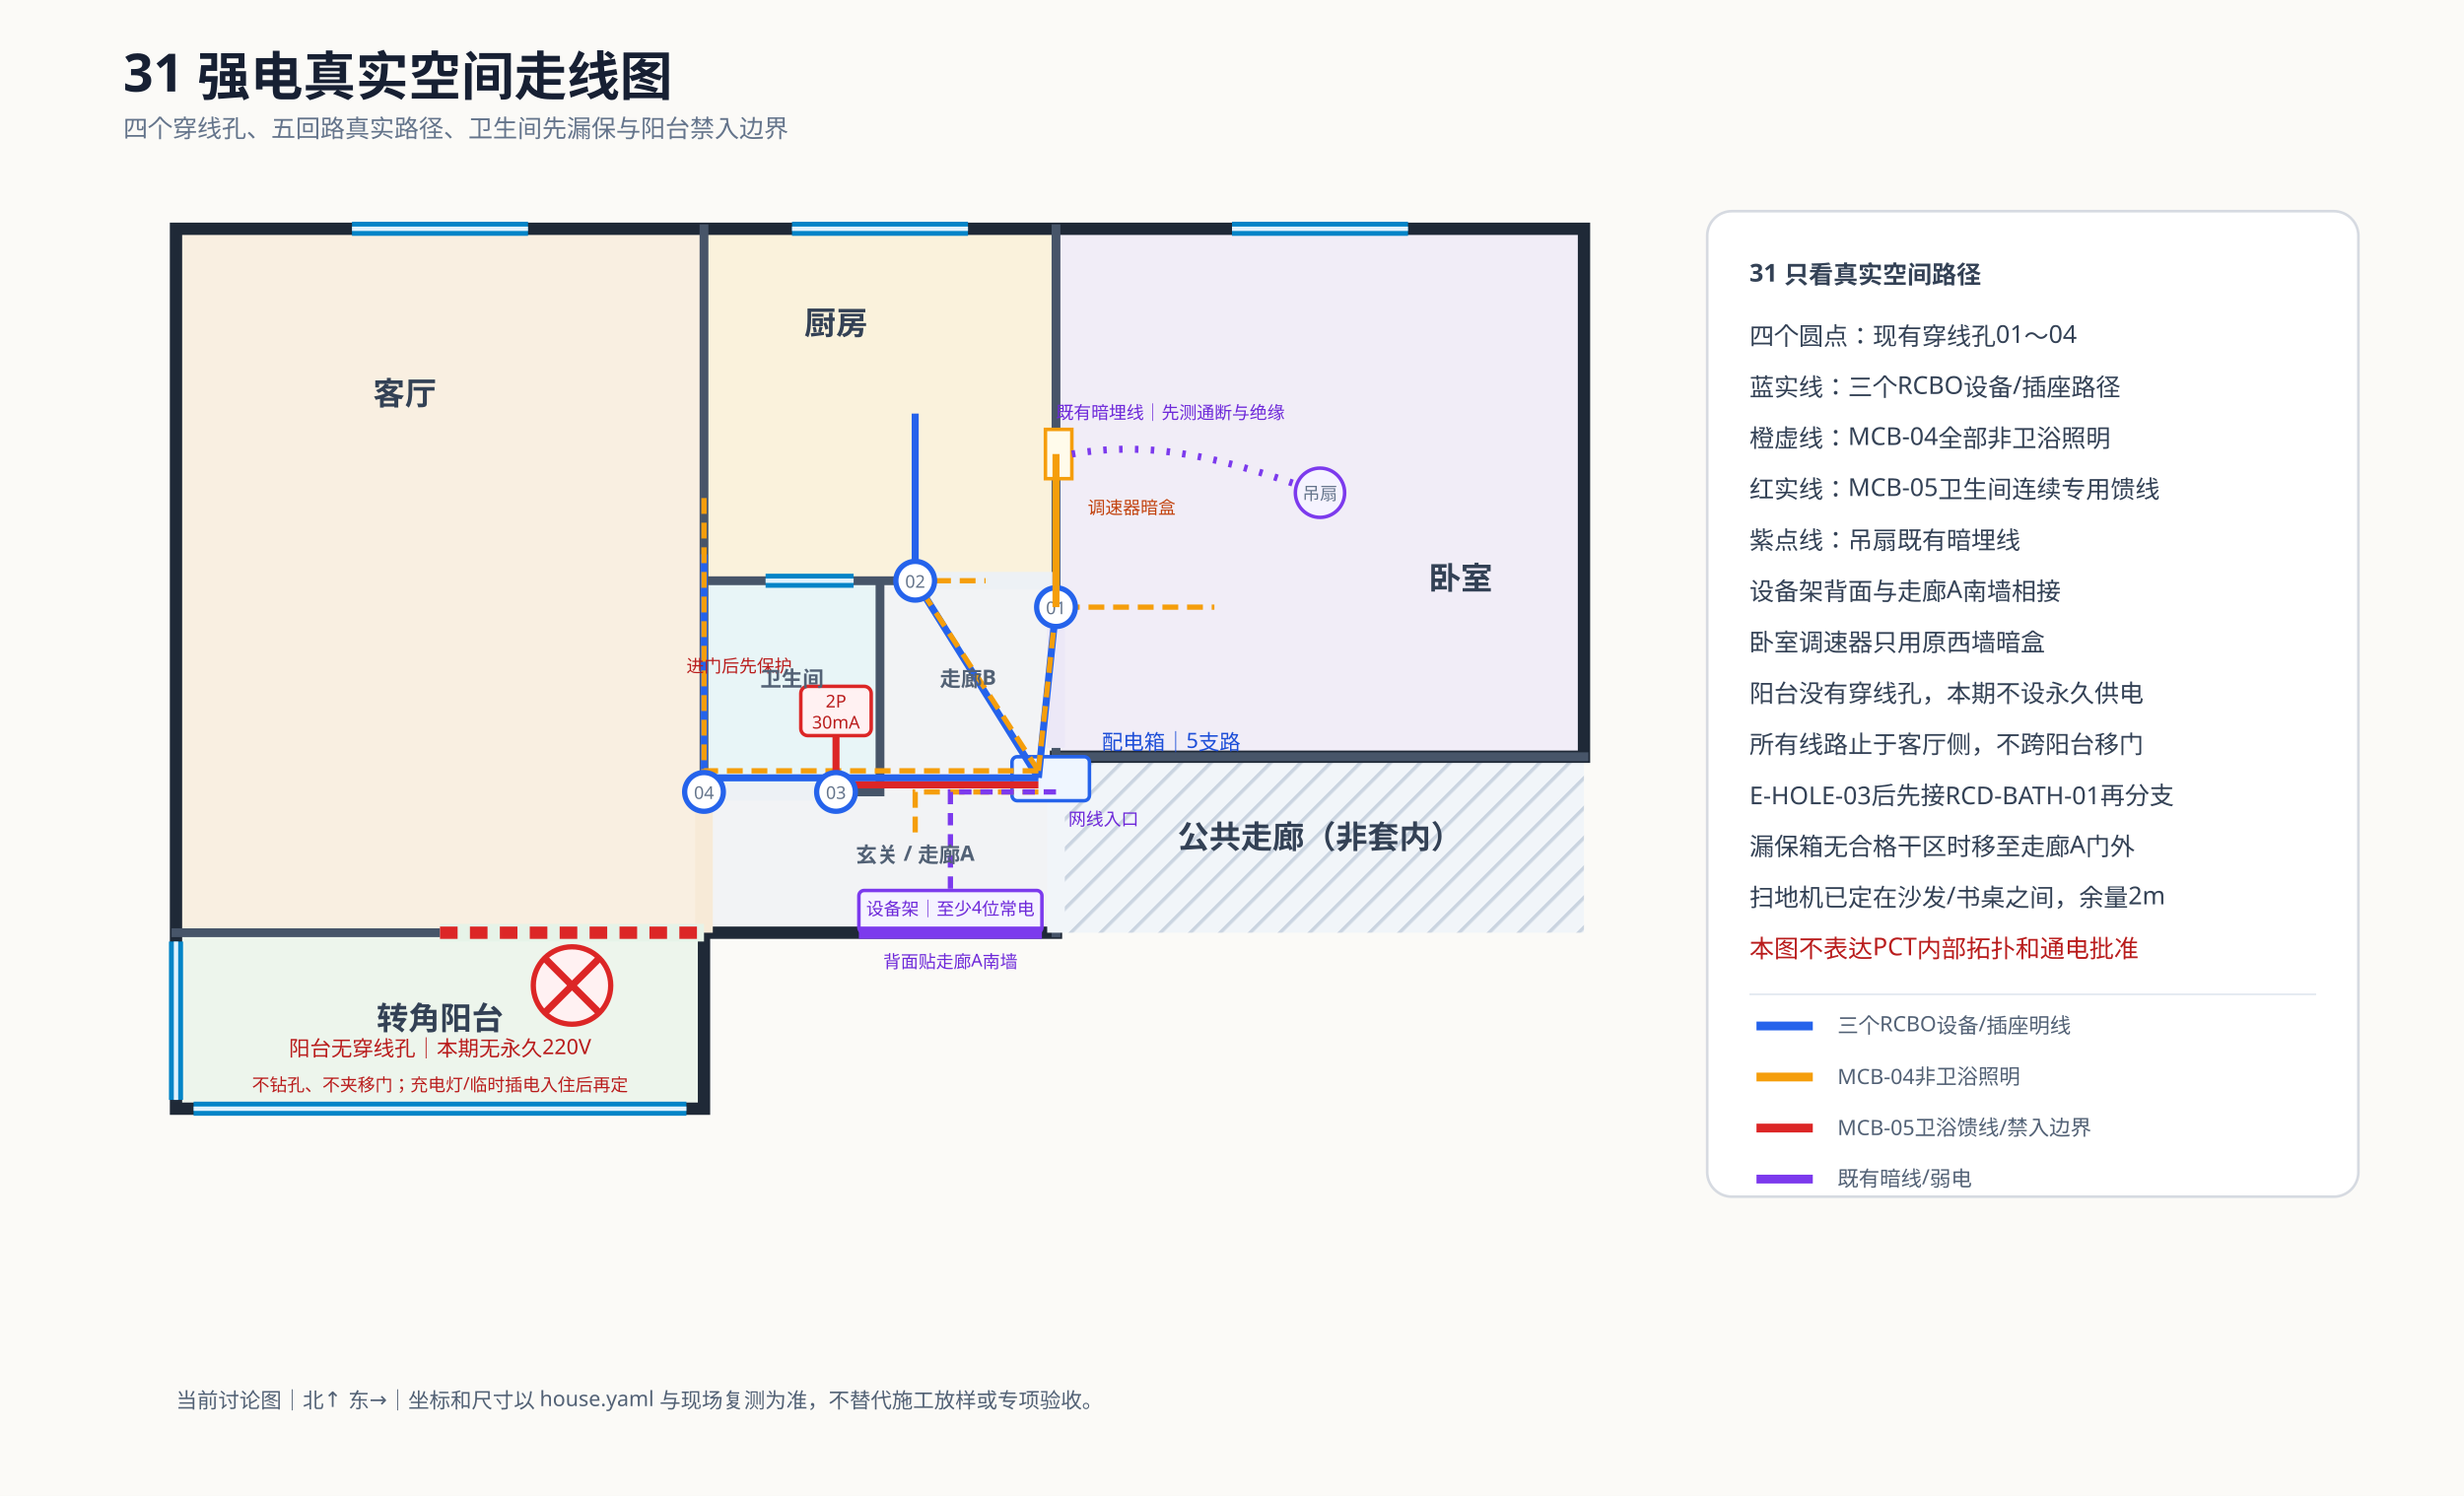
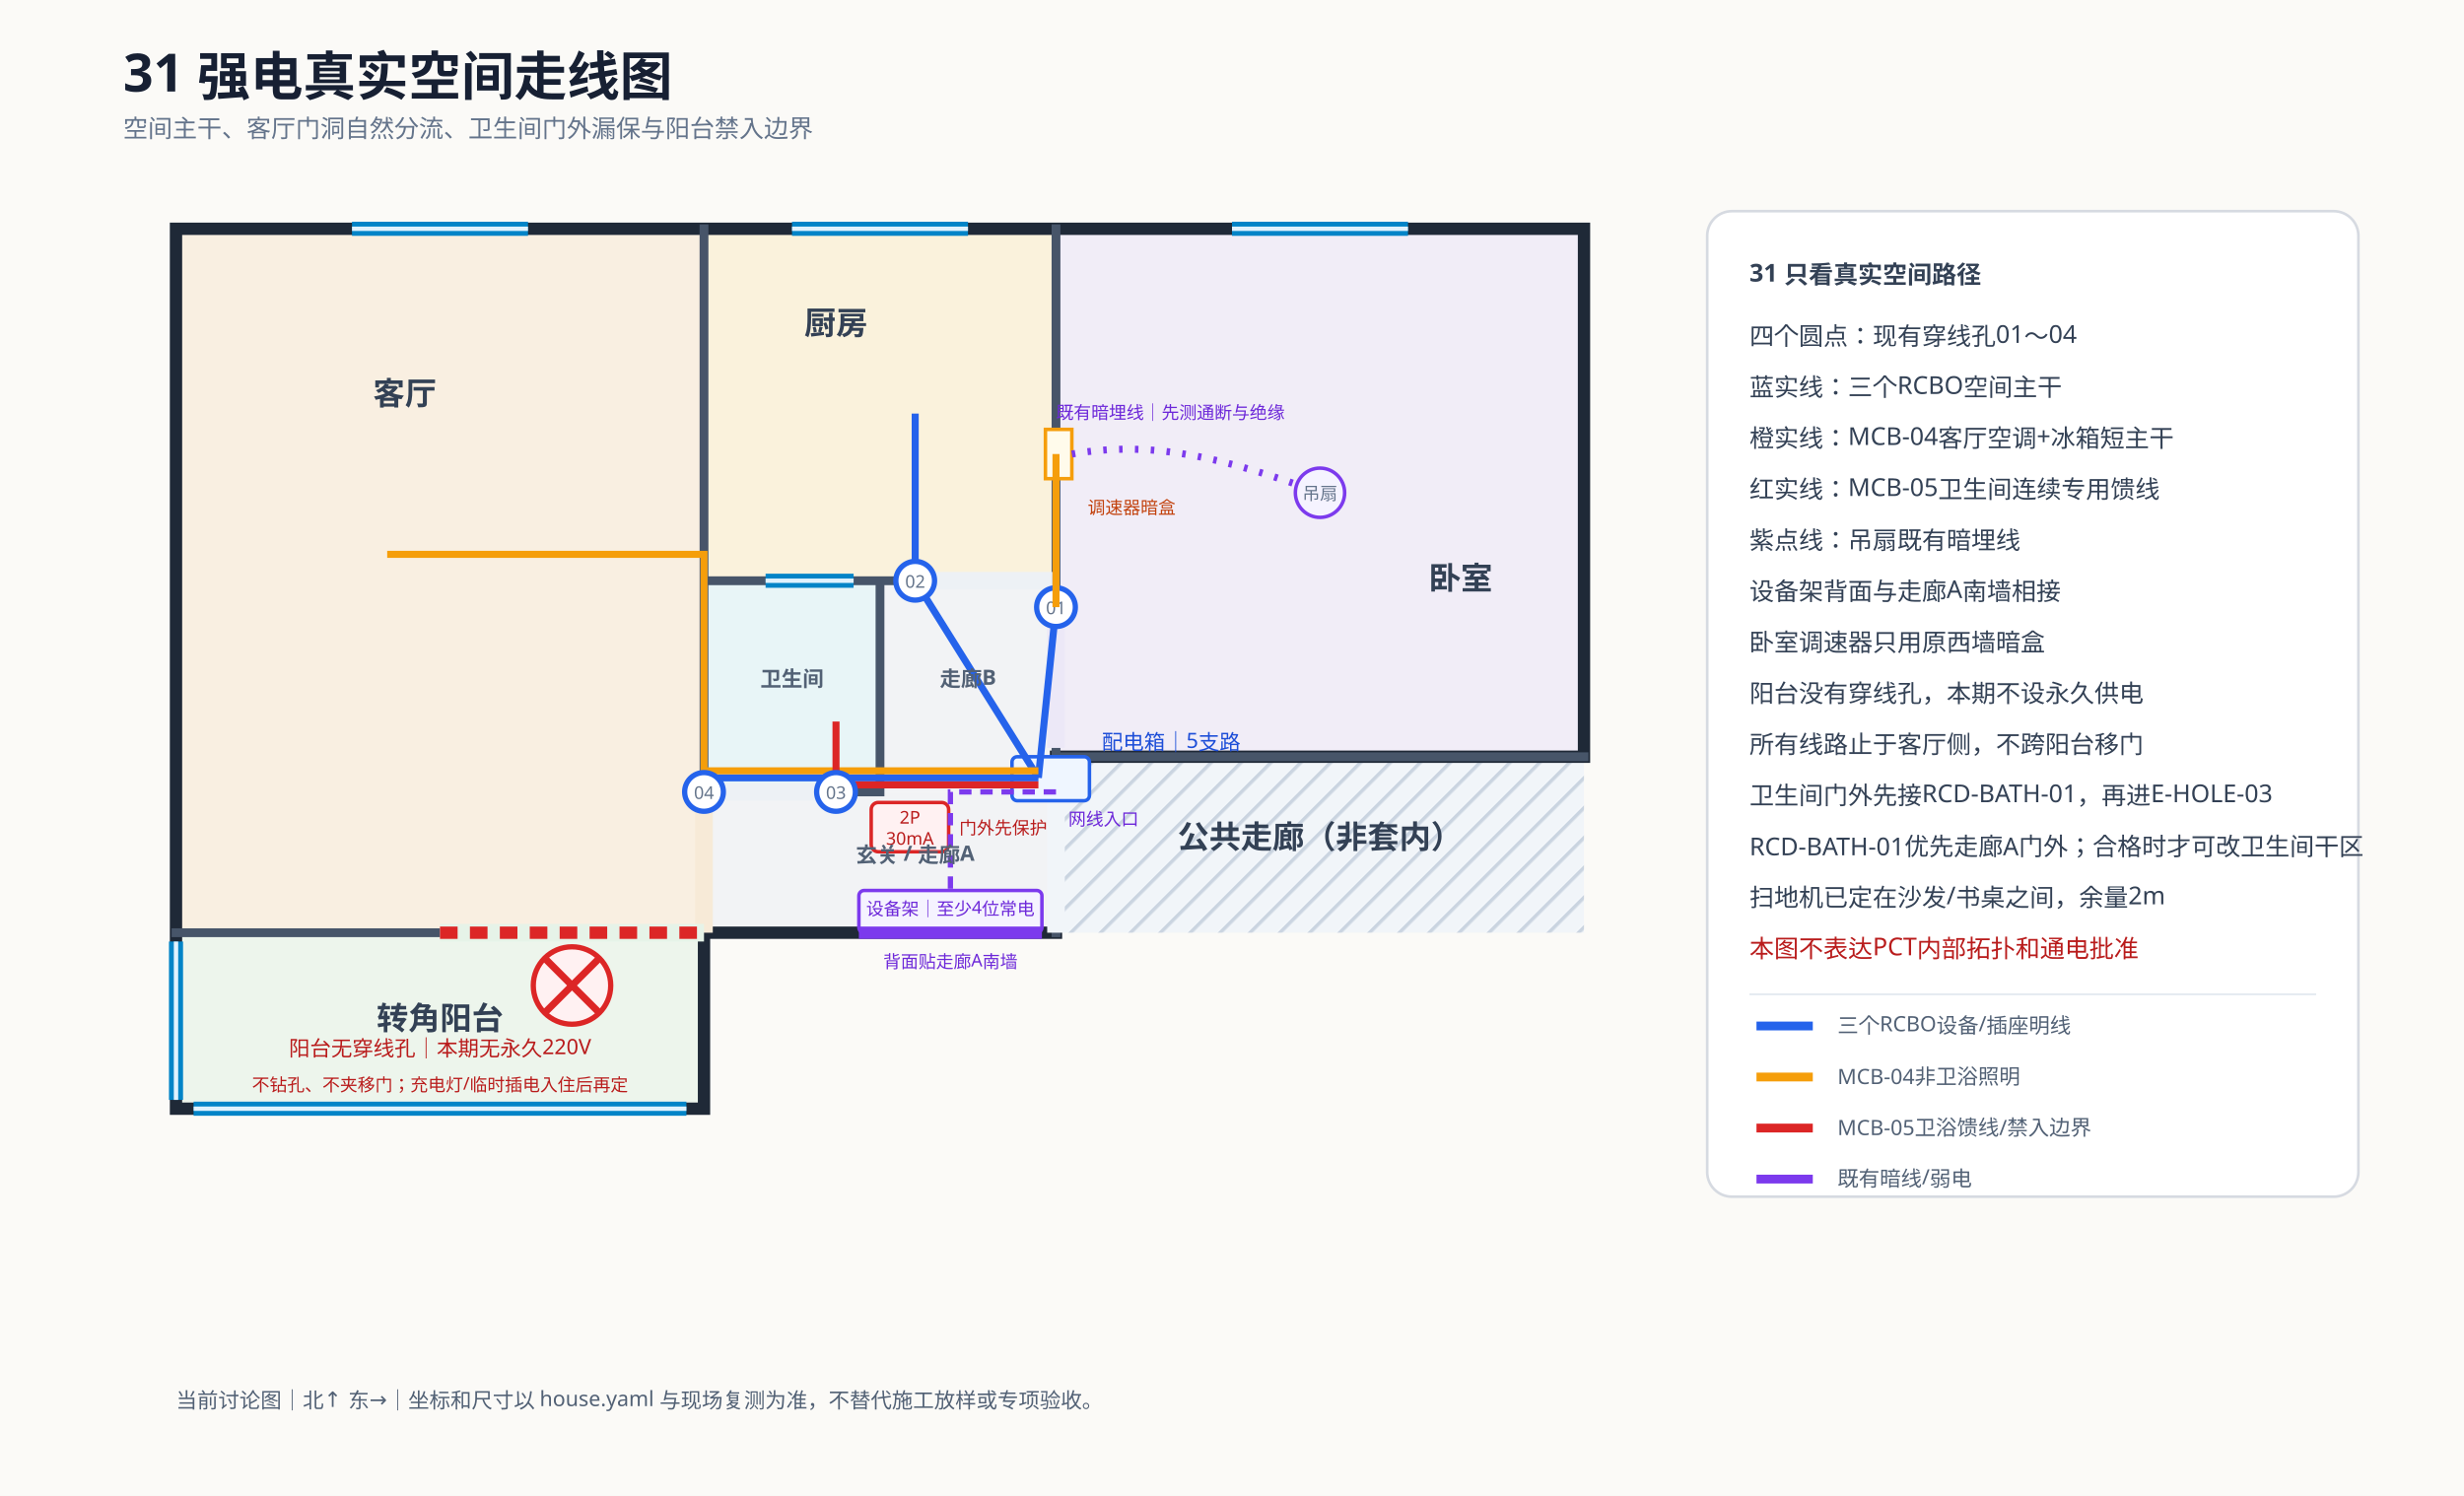
<svg xmlns="http://www.w3.org/2000/svg" width="1400" height="850" viewBox="0 0 1400 850" data-diagram-role="electrical-routes" role="img">
  <defs>
    <pattern id="hatch" width="12" height="12" patternUnits="userSpaceOnUse" patternTransform="rotate(45)">
      <rect width="12" height="12" fill="#f1f5f9" />
      <line y2="12" stroke="#cbd5e1" stroke-width="4" />
    </pattern>
    <pattern id="danger" width="10" height="10" patternUnits="userSpaceOnUse" patternTransform="rotate(45)">
      <rect width="10" height="10" fill="#fff1f2" />
      <line y2="10" stroke="#fecaca" stroke-width="3" />
    </pattern>
    <marker id="arrow" markerWidth="8" markerHeight="8" refX="6" refY="4" orient="auto">
      <path d="M0 0L8 4 0 8z" fill="#334155" />
    </marker>
    <marker id="blue-arrow" markerWidth="8" markerHeight="8" refX="6" refY="4" orient="auto">
      <path d="M0 0L8 4 0 8z" fill="#2563eb" />
    </marker>
    <style>
    text{font-family:"Source Han Sans SC","Heiti SC","Arial Unicode MS",sans-serif}
    .wall{fill:none;stroke:#1f2937;stroke-width:7;stroke-linecap:square;stroke-linejoin:miter}
    .iw{fill:none;stroke:#475569;stroke-width:5;stroke-linecap:square}
    .win{stroke:#0284c7;stroke-width:8}.winc{stroke:#e0f2fe;stroke-width:2.5}
    .title{font-size:30px;font-weight:750;fill:#172033}.subtitle{font-size:14px;fill:#64748b}
    .room{font-size:18px;font-weight:750;fill:#334155;text-anchor:middle}.roomsub{font-size:12px;fill:#64748b;text-anchor:middle}
    .note{font-size:14px;fill:#334155}.small{font-size:12px;fill:#526175}.micro{font-size:10px;fill:#64748b}
    .panel{fill:#fff;stroke:#d6dae1;stroke-width:1.5}.fixed{fill:#fffdf8;stroke:#64748b;stroke-width:2}
    .planned{fill:#fff7ed;stroke:#f97316;stroke-width:2;stroke-dasharray:7 5}
    .water{fill:none;stroke:#0284c7;stroke-width:4}.hot{fill:none;stroke:#dc2626;stroke-width:4}
    .drain{fill:none;stroke:#0f766e;stroke-width:5}.gas{fill:none;stroke:#ea580c;stroke-width:4}
    .power{fill:none;stroke:#2563eb;stroke-width:3}.network{fill:none;stroke:#7c3aed;stroke-width:3;stroke-dasharray:7 5}
    .danger{fill:#fff1f2;stroke:#dc2626;stroke-width:2}.cat{fill:none;stroke:#16a34a;stroke-width:6;stroke-dasharray:8 5}
    .dim{fill:none;stroke:#64748b;stroke-width:1.5}.dimtext{font-size:12px;fill:#475569;text-anchor:middle}
    .center{text-anchor:middle}.bold{font-weight:700}.orange{fill:#c2410c}.red{fill:#b91c1c}.blue{fill:#1d4ed8}.green{fill:#15803d}.purple{fill:#6d28d9}
  </style>
  </defs>
  <rect width="1400" height="850" fill="#fbfaf7" />
  <text x="70" y="52" class="title">31 强电真实空间走线图</text>
-   <text x="70" y="78" class="subtitle">四个穿线孔、五回路真实路径、卫生间先漏保与阳台禁入边界</text>
+   <text x="70" y="78" class="subtitle">空间主干、客厅门洞自然分流、卫生间门外漏保与阳台禁入边界</text>
  <rect x="100" y="130" width="300" height="400" fill="#f7ead7" opacity="0.68" />
  <rect x="100" y="530" width="300" height="100" fill="#e6f3e8" opacity="0.68" />
  <rect x="400" y="130" width="200" height="200" fill="#f9efd0" opacity="0.68" />
  <rect x="400" y="330" width="100" height="120" fill="#dff3f7" opacity="0.68" />
  <rect x="500" y="330" width="100" height="120" fill="#edf1f5" opacity="0.68" />
  <rect x="400" y="450" width="200" height="80" fill="#edf1f5" opacity="0.68" />
  <rect x="600" y="130" width="300" height="300" fill="#ece8f7" opacity="0.68" />
  <rect x="600" y="430" width="300" height="100" fill="url(#hatch)" />
  <path class="wall" d="M100 130H900V430H600V530H400V630H100Z" />
  <path class="iw" d="M400 130V450M400 330H520M500 330V450M400 450H405M475 450H500M600 130V345M600 425V530M600 430H900M100 530H250" />
  <g data-connection="hall-a-b-open" />
  <path d="M400 450V530" stroke="#f7ead7" stroke-width="10" />
  <path d="M520 330H600" stroke="#edf1f5" stroke-width="10" />
  <path d="M405 450H475" stroke="#edf1f5" stroke-width="10" />
  <path d="M600 345V425" stroke="#ece8f7" stroke-width="10" />
  <path d="M600 450V530" stroke="#f1f5f9" stroke-width="10" />
  <path d="M250 530H400" stroke="#e6f3e8" stroke-width="10" />
  <path class="win" d="M200 130H300M450 130H550M700 130H800M100 535V625M110 630H390M435 330H485" />
  <path class="winc" d="M200 130H300M450 130H550M700 130H800M100 535V625M110 630H390M435 330H485" />
  <rect x="575" y="430" width="44" height="25" rx="3" fill="#eff6ff" stroke="#2563eb" stroke-width="2" />
  <text x="626" y="426" class="small blue">配电箱｜5支路</text>
  <g data-route-kind="surface" fill="none" stroke="#2563eb" stroke-width="4">
    <path d="M590 442L600 345V255" data-circuit="RCBO-01" />
    <path d="M590 442L520 330V235" data-circuit="RCBO-02" />
    <path d="M590 442H400V315" data-circuit="RCBO-03" />
  </g>
-   <g data-route-kind="lighting-surface" fill="none" stroke="#f59e0b" stroke-width="3" stroke-dasharray="9 5">
-     <path d="M590 438L600 345H690" data-circuit="MCB-04" />
-     <path d="M590 438L520 330H560" data-circuit="MCB-04" />
-     <path d="M590 450H520V478" data-circuit="MCB-04" />
-     <path d="M590 438H400V280" data-circuit="MCB-04" />
+   <g data-route-kind="high-load-short" fill="none" stroke="#f59e0b" stroke-width="4">
+     <path d="M590 438H400V315H220" data-circuit="MCB-04" />
  </g>
  <path d="M590 446H475V410" fill="none" stroke="#dc2626" stroke-width="4" data-circuit="MCB-05" data-bath-feeder="continuous-no-joint" />
  <circle cx="600" cy="345" r="11" fill="#fff" stroke="#2563eb" stroke-width="3" data-electrical-hole="E-HOLE-01" />
  <text x="600" y="349" class="micro center">01</text>
  <circle cx="520" cy="330" r="11" fill="#fff" stroke="#2563eb" stroke-width="3" data-electrical-hole="E-HOLE-02" />
  <text x="520" y="334" class="micro center">02</text>
  <circle cx="475" cy="450" r="11" fill="#fff" stroke="#2563eb" stroke-width="3" data-electrical-hole="E-HOLE-03" />
  <text x="475" y="454" class="micro center">03</text>
  <circle cx="400" cy="450" r="11" fill="#fff" stroke="#2563eb" stroke-width="3" data-electrical-hole="E-HOLE-04" />
  <text x="400" y="454" class="micro center">04</text>
-   <g data-device-protection="RCD-BATH-01" data-location-preference="bath-dry-high" data-fallback="hall-a-outside">
-     <rect x="455" y="390" width="40" height="28" rx="4" fill="#fff1f2" stroke="#dc2626" stroke-width="2" />
-     <text x="475" y="402" class="micro red center">2P</text>
-     <text x="475" y="414" class="micro red center">30mA</text>
-     <text x="450" y="382" class="micro red" text-anchor="end">进门后先保护</text>
+   <g data-device-protection="RCD-BATH-01" data-location-preference="hall-a-outside" data-fallback="bath-dry-high">
+     <rect x="495" y="456" width="44" height="28" rx="4" fill="#fff1f2" stroke="#dc2626" stroke-width="2" />
+     <text x="517" y="468" class="micro red center">2P</text>
+     <text x="517" y="480" class="micro red center">30mA</text>
+     <text x="545" y="474" class="micro red">门外先保护</text>
  </g>
  <rect x="488" y="506" width="104" height="24" rx="3" fill="#f5f3ff" stroke="#7c3aed" stroke-width="2" data-device-shelf="hall-a" data-wall-anchor="hall-a-south-wall" />
  <line x1="488" y1="530" x2="592" y2="530" stroke="#7c3aed" stroke-width="7" data-shelf-wall-contact="true" />
  <text x="540" y="520" class="micro purple center">设备架｜至少4位常电</text>
  <text x="540" y="550" class="micro purple center">背面贴走廊A南墙</text>
  <path class="network" d="M600 450H540V506" />
  <text x="607" y="469" class="micro purple">网线入口</text>
  <rect x="594" y="244" width="15" height="28" fill="#fffbeb" stroke="#f59e0b" stroke-width="2" data-box="E-BOX-BED-FAN" />
  <text x="618" y="292" class="micro orange">调速器暗盒</text>
  <path d="M600 345V258" fill="none" stroke="#f59e0b" stroke-width="4" data-fan-feed="surface-after-E-HOLE-01" />
  <path d="M609 258C655 250 695 260 750 280" fill="none" stroke="#7c3aed" stroke-width="4" stroke-dasharray="2 7" data-fan-feed="existing-concealed" />
  <circle cx="750" cy="280" r="14" fill="#f5f3ff" stroke="#7c3aed" stroke-width="2" />
  <text x="750" y="284" class="micro center">吊扇</text>
  <text x="665" y="238" class="micro purple center">既有暗埋线｜先测通断与绝缘</text>
  <g data-balcony-power="deferred" data-no-electrical-penetration="true">
    <path d="M250 530H400" stroke="#dc2626" stroke-width="7" stroke-dasharray="10 7" />
    <circle cx="325" cy="560" r="22" fill="#fff1f2" stroke="#dc2626" stroke-width="3" />
    <path d="M310 545L340 575M340 545L310 575" stroke="#dc2626" stroke-width="4" />
    <text x="250" y="600" class="small red center">阳台无穿线孔｜本期无永久220V</text>
    <text x="250" y="620" class="micro red center">不钻孔、不夹移门；充电灯/临时插电入住后再定</text>
  </g>
  <text x="230" y="230" class="room">客厅</text>
  <text x="475" y="190" class="room">厨房</text>
  <text x="450" y="390" class="small center bold">卫生间</text>
  <text x="830" y="335" class="room">卧室</text>
  <text x="550" y="390" class="small center bold">走廊B</text>
  <text x="520" y="490" class="small center bold">玄关 / 走廊A</text>
  <text x="250" y="585" class="room">转角阳台</text>
  <text x="750" y="482" class="room">公共走廊（非套内）</text>
  <rect x="970" y="120" width="370" height="560" rx="14" class="panel" />
  <text x="994" y="160" class="note bold">31 只看真实空间路径</text>
  <text x="994" y="196" class="note">四个圆点：现有穿线孔01～04</text>
-   <text x="994" y="225" class="note">蓝实线：三个RCBO设备/插座路径</text>
-   <text x="994" y="254" class="note">橙虚线：MCB-04全部非卫浴照明</text>
+   <text x="994" y="225" class="note">蓝实线：三个RCBO空间主干</text>
+   <text x="994" y="254" class="note">橙实线：MCB-04客厅空调+冰箱短主干</text>
  <text x="994" y="283" class="note">红实线：MCB-05卫生间连续专用馈线</text>
  <text x="994" y="312" class="note">紫点线：吊扇既有暗埋线</text>
  <text x="994" y="341" class="note">设备架背面与走廊A南墙相接</text>
  <text x="994" y="370" class="note">卧室调速器只用原西墙暗盒</text>
  <text x="994" y="399" class="note">阳台没有穿线孔，本期不设永久供电</text>
  <text x="994" y="428" class="note">所有线路止于客厅侧，不跨阳台移门</text>
-   <text x="994" y="457" class="note">E-HOLE-03后先接RCD-BATH-01再分支</text>
-   <text x="994" y="486" class="note">漏保箱无合格干区时移至走廊A门外</text>
+   <text x="994" y="457" class="note">卫生间门外先接RCD-BATH-01，再进E-HOLE-03</text>
+   <text x="994" y="486" class="note">RCD-BATH-01优先走廊A门外；合格时才可改卫生间干区</text>
  <text x="994" y="515" class="note">扫地机已定在沙发/书桌之间，余量2m</text>
  <text x="994" y="544" class="note red">本图不表达PCT内部拓扑和通电批准</text>
  <line x1="994" y1="565" x2="1316" y2="565" stroke="#e2e8f0" />
  <line x1="998" y1="583" x2="1030" y2="583" stroke="#2563eb" stroke-width="5" />
  <text x="1044" y="587" class="small">三个RCBO设备/插座明线</text>
  <line x1="998" y1="612" x2="1030" y2="612" stroke="#f59e0b" stroke-width="5" />
  <text x="1044" y="616" class="small">MCB-04非卫浴照明</text>
  <line x1="998" y1="641" x2="1030" y2="641" stroke="#dc2626" stroke-width="5" />
  <text x="1044" y="645" class="small">MCB-05卫浴馈线/禁入边界</text>
  <line x1="998" y1="670" x2="1030" y2="670" stroke="#7c3aed" stroke-width="5" />
  <text x="1044" y="674" class="small">既有暗线/弱电</text>
  <text x="100" y="800" class="small">当前讨论图｜北↑ 东→｜坐标和尺寸以 house.yaml 与现场复测为准，不替代施工放样或专项验收。</text>
</svg>
